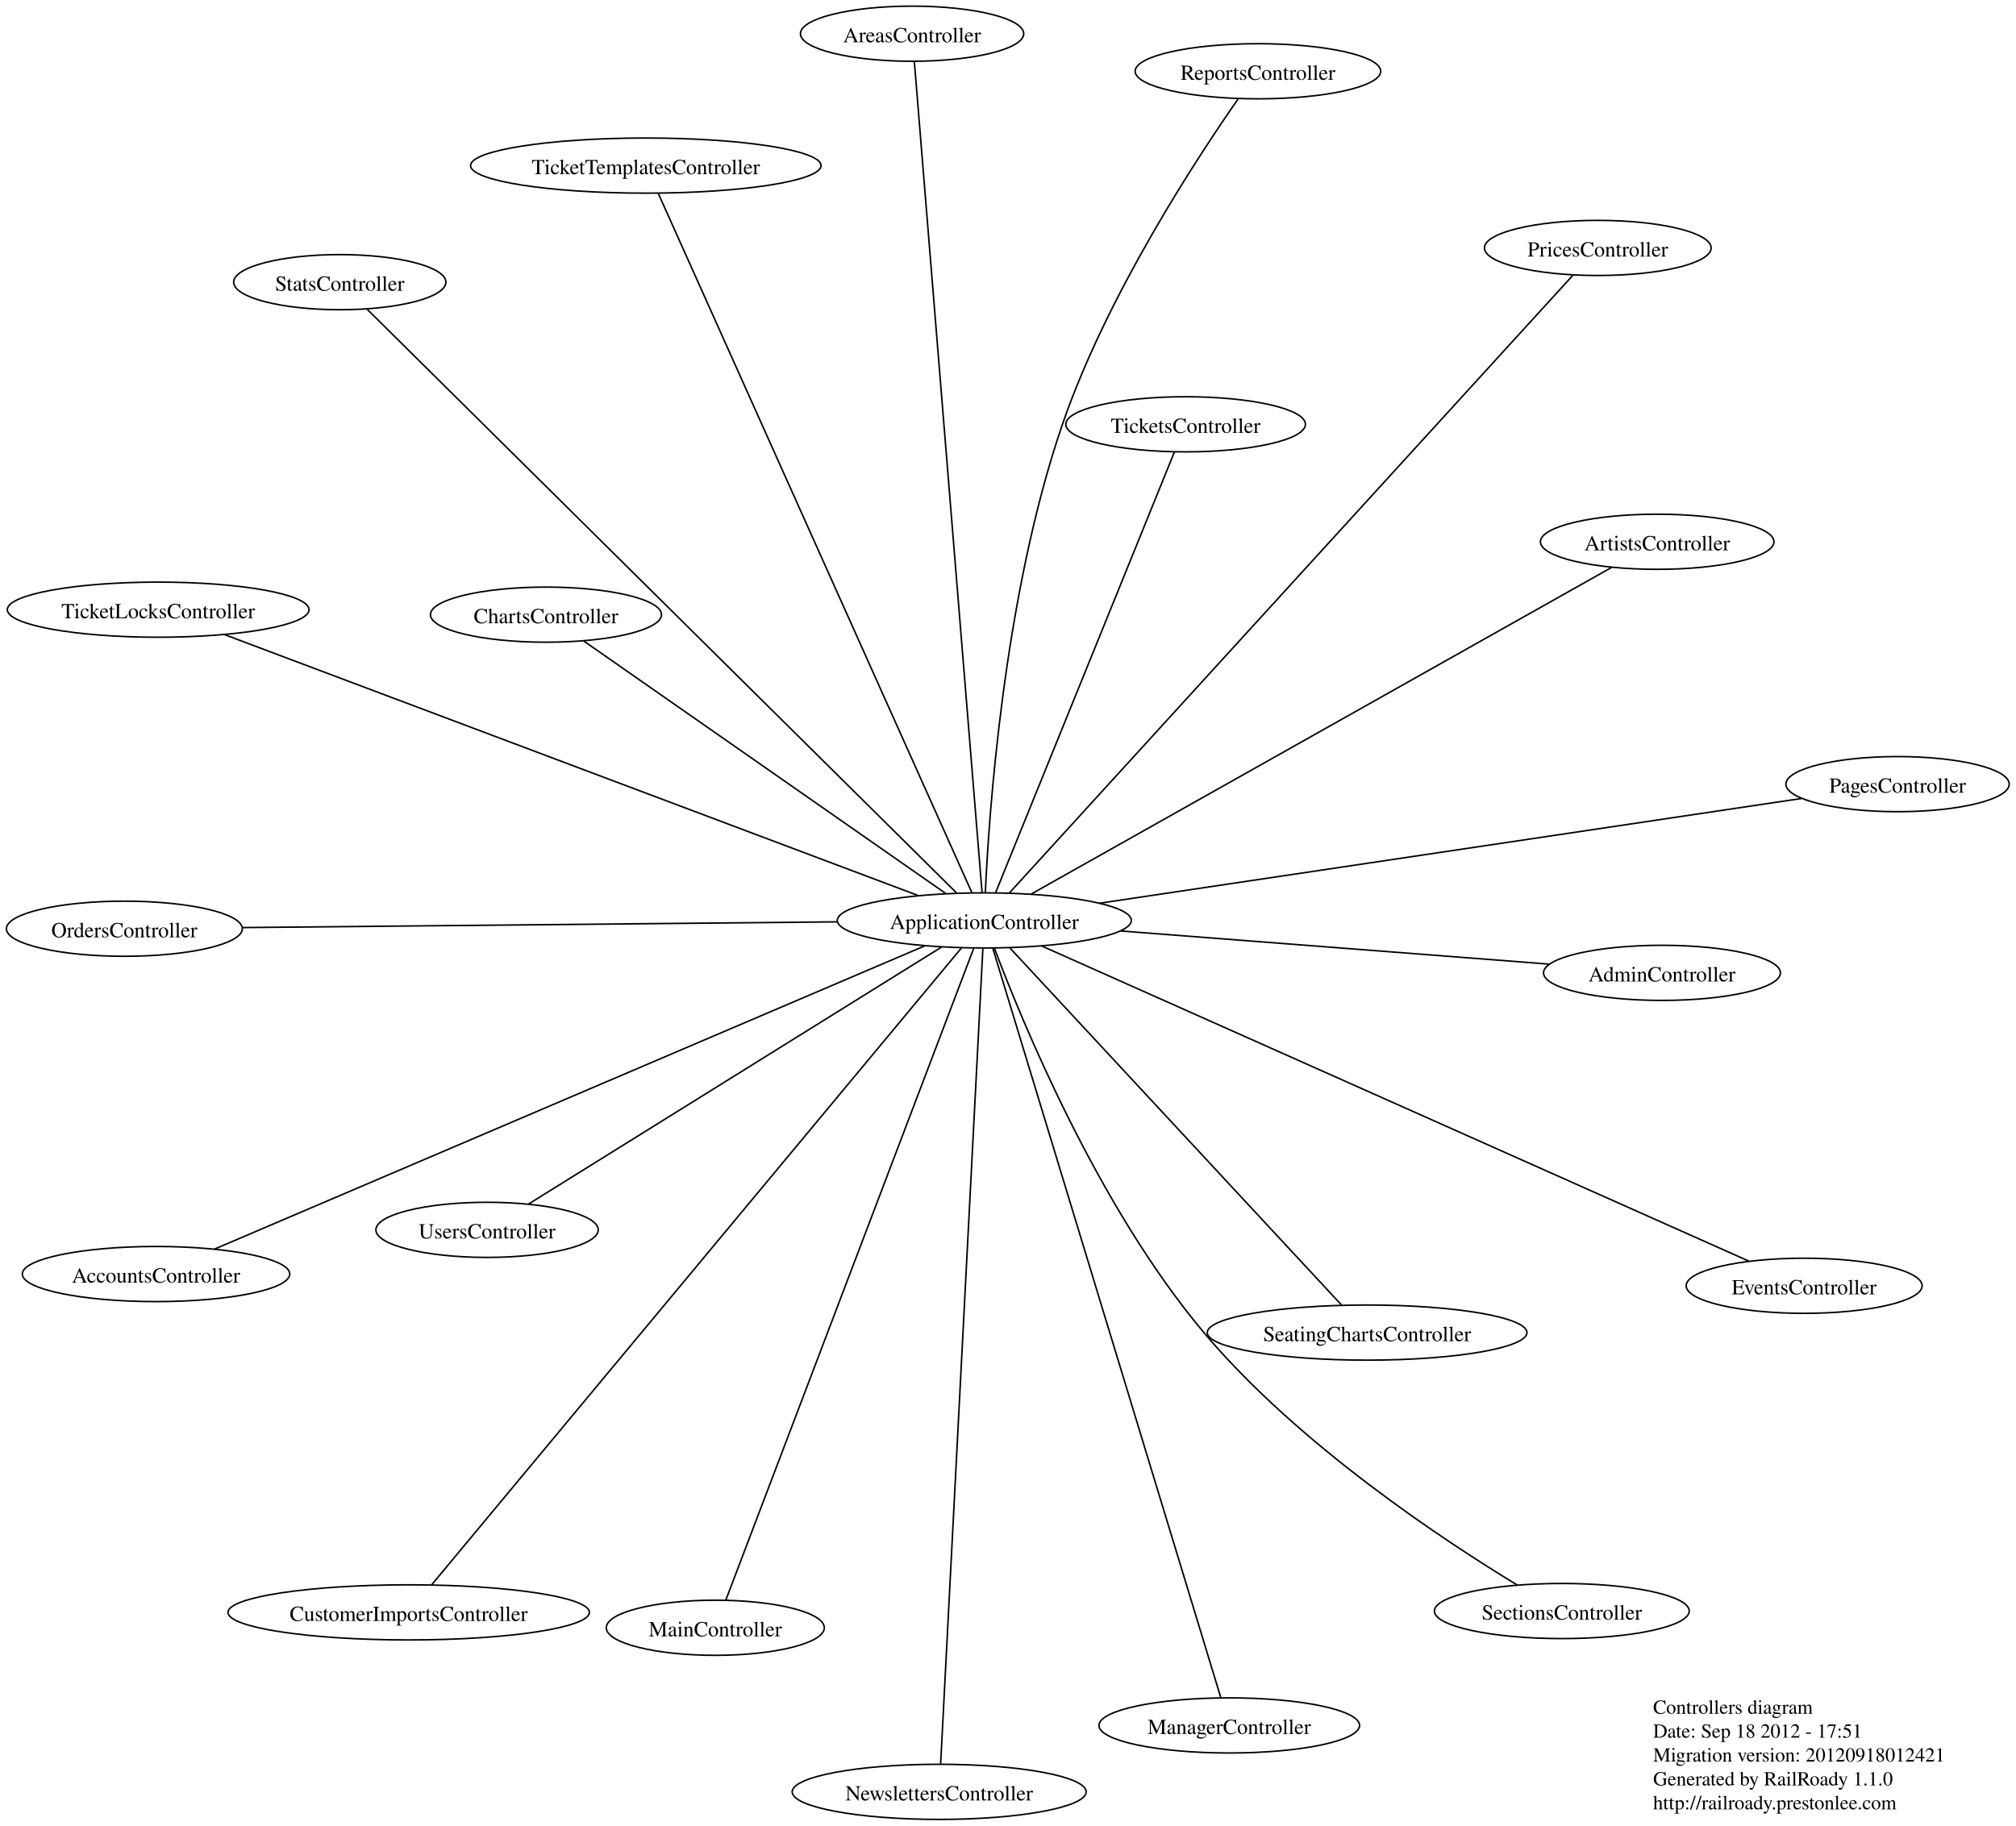
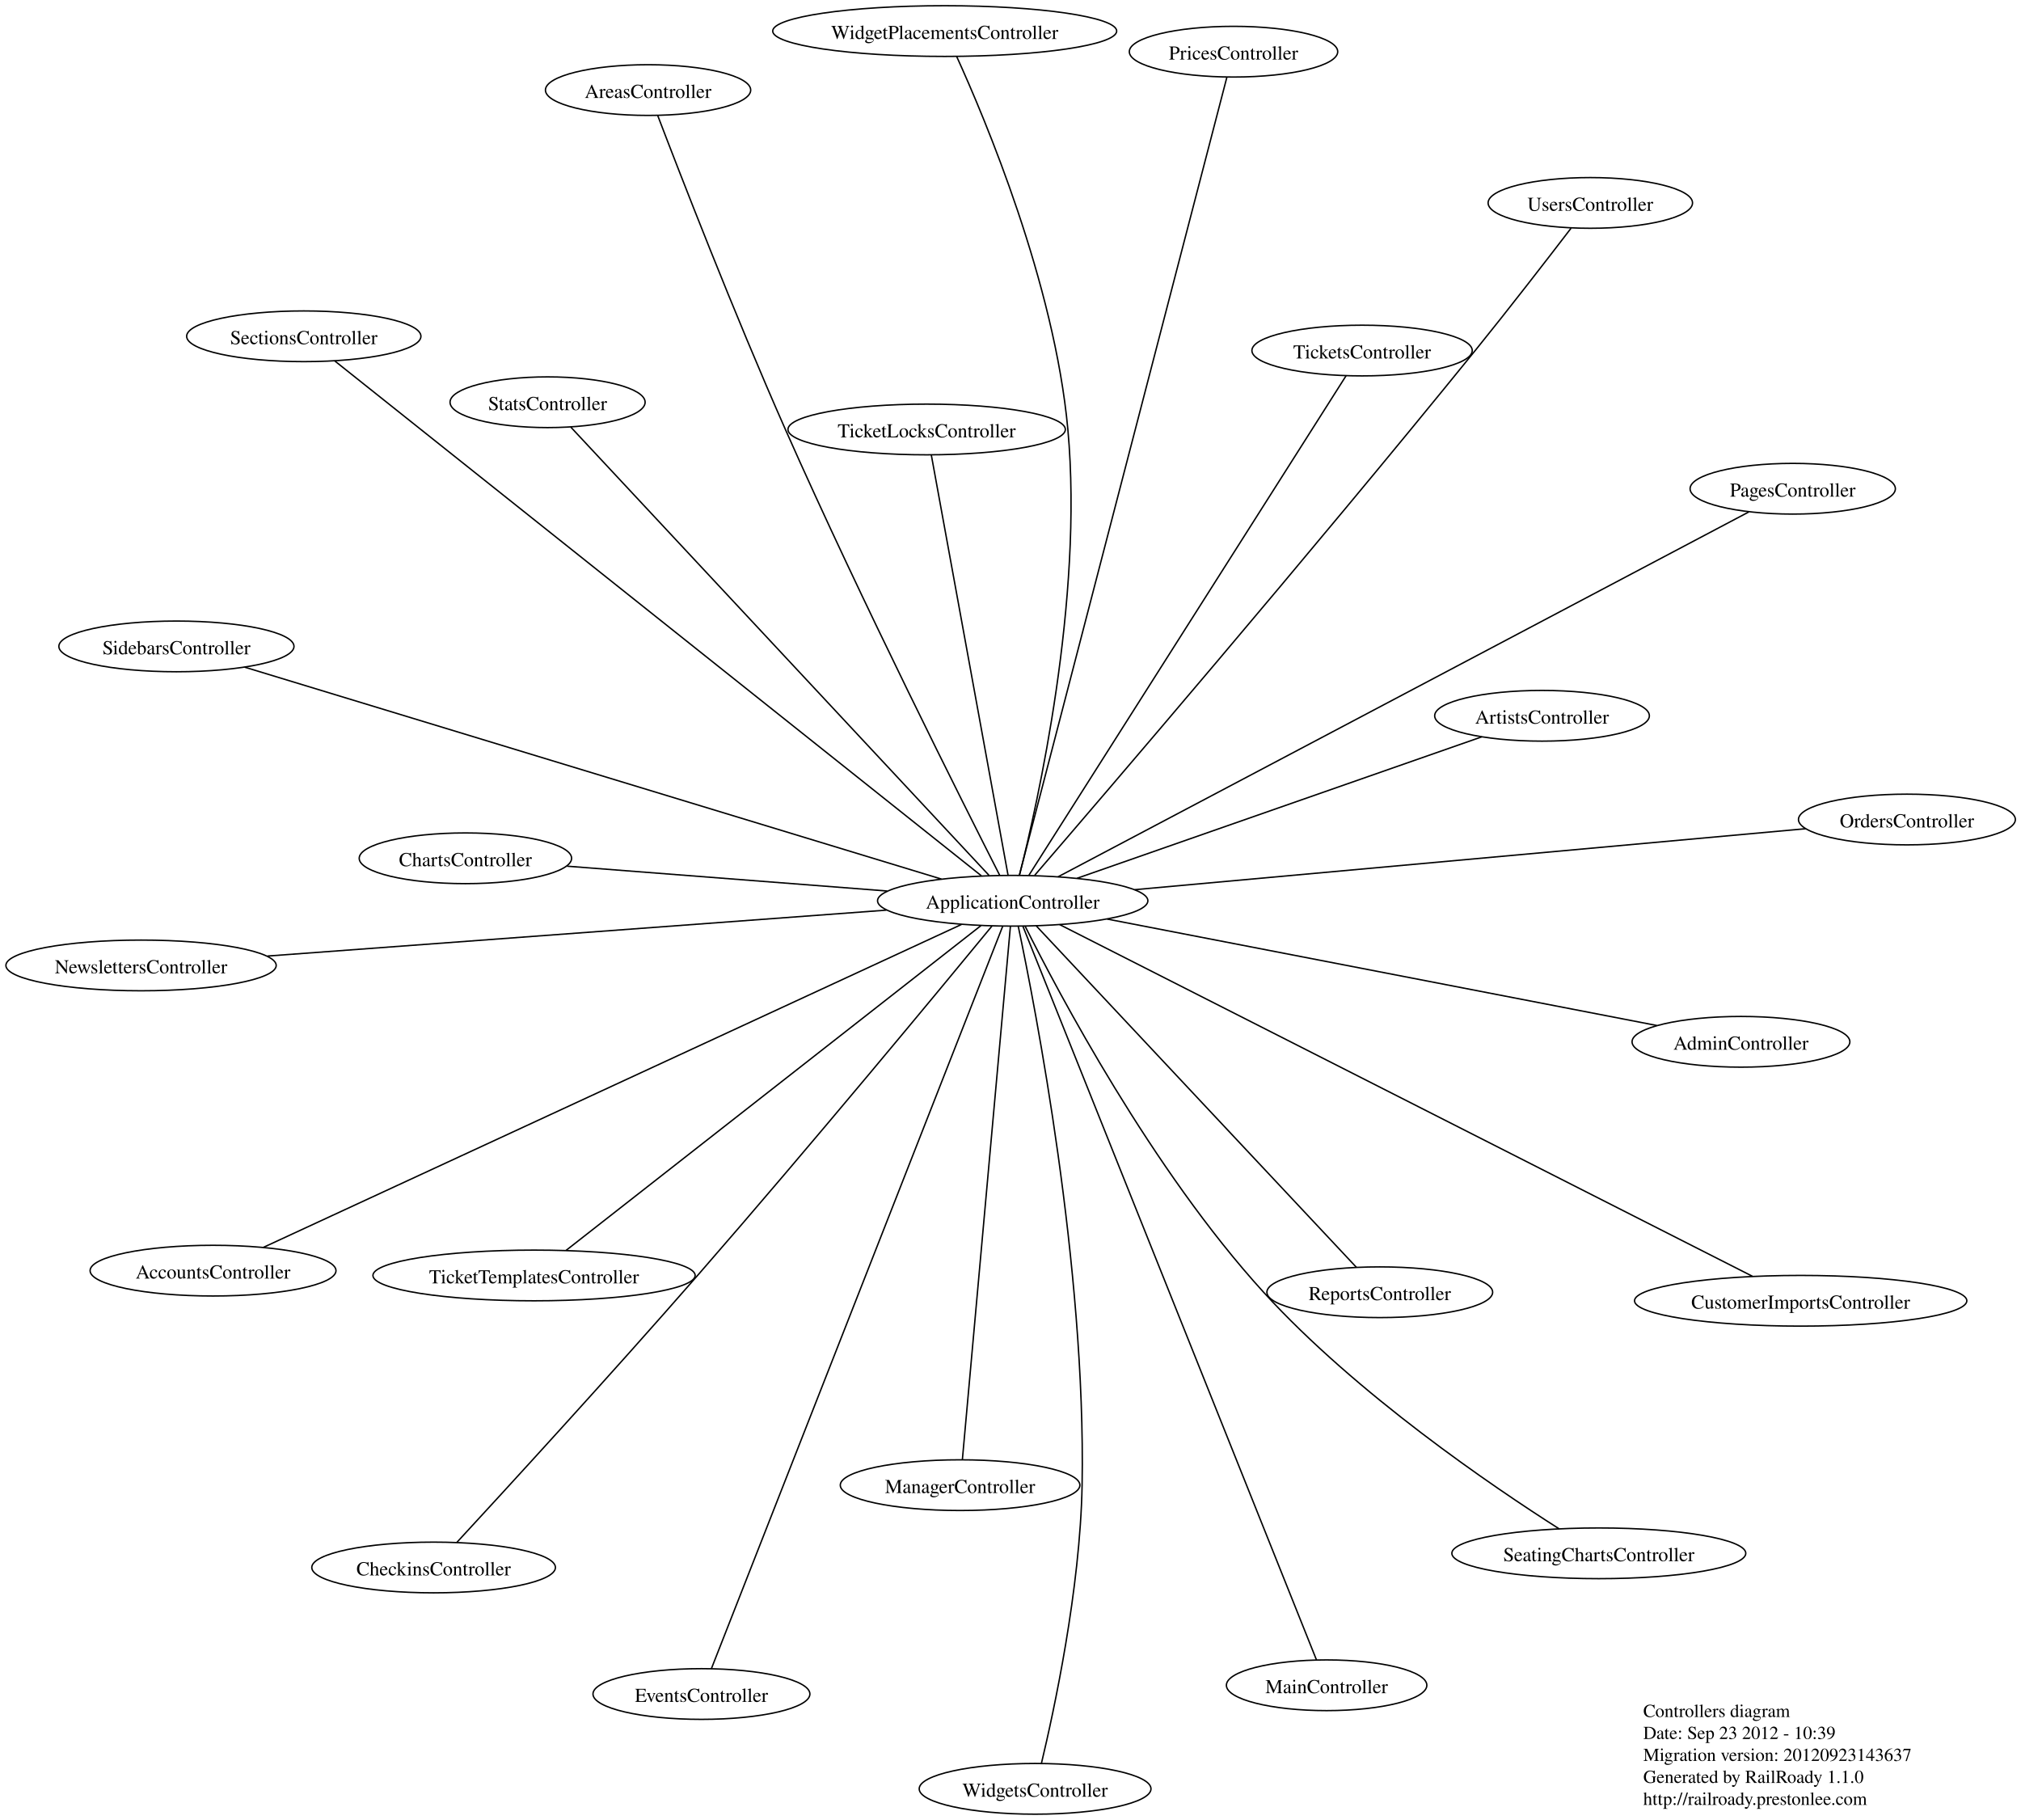
- <svg xmlns="http://www.w3.org/2000/svg" width="1316pt" height="1192pt" viewBox="0.00 0.00 1315.71 1192.08">
-   <g id="graph1" class="graph" transform="scale(1 1) rotate(0) translate(4 1188.08)">
-     <polygon fill="white" stroke="white" points="-4,5 -4,-1188.08 1312.71,-1188.08 1312.71,5 -4,5" />
+ <svg xmlns="http://www.w3.org/2000/svg" width="1435pt" height="1292pt" viewBox="0.00 0.00 1435.07 1291.95">
+   <g id="graph1" class="graph" transform="scale(1 1) rotate(0) translate(4 1287.95)">
+     <polygon fill="white" stroke="white" points="-4,5 -4,-1287.95 1432.07,-1287.95 1432.07,5 -4,5" />
    <g id="node1" class="node">
-       <text text-anchor="start" x="1075" y="-69" font-family="Times,serif" font-size="13.00">Controllers diagram</text>
-       <text text-anchor="start" x="1075" y="-53.4" font-family="Times,serif" font-size="13.00">Date: Sep 18 2012 - 17:51</text>
-       <text text-anchor="start" x="1075" y="-37.8" font-family="Times,serif" font-size="13.00">Migration version: 20120918012421</text>
-       <text text-anchor="start" x="1075" y="-22.2" font-family="Times,serif" font-size="13.00">Generated by RailRoady 1.1.0</text>
-       <text text-anchor="start" x="1075" y="-6.6" font-family="Times,serif" font-size="13.00">http://railroady.prestonlee.com</text>
+       <text text-anchor="start" x="1162.84" y="-69" font-family="Times,serif" font-size="13.00">Controllers diagram</text>
+       <text text-anchor="start" x="1162.84" y="-53.4" font-family="Times,serif" font-size="13.00">Date: Sep 23 2012 - 10:39</text>
+       <text text-anchor="start" x="1162.84" y="-37.8" font-family="Times,serif" font-size="13.00">Migration version: 20120923143637</text>
+       <text text-anchor="start" x="1162.84" y="-22.2" font-family="Times,serif" font-size="13.00">Generated by RailRoady 1.1.0</text>
+       <text text-anchor="start" x="1162.84" y="-6.6" font-family="Times,serif" font-size="13.00">http://railroady.prestonlee.com</text>
    </g>
    <g id="node2" class="node">
-       <ellipse fill="none" stroke="black" cx="97.675" cy="-356.135" rx="87.305" ry="18" />
-       <text text-anchor="middle" x="97.675" y="-350.535" font-family="Times,serif" font-size="14.00">AccountsController</text>
+       <ellipse fill="none" stroke="black" cx="147.276" cy="-385.889" rx="87.305" ry="18" />
+       <text text-anchor="middle" x="147.276" y="-380.289" font-family="Times,serif" font-size="14.00">AccountsController</text>
    </g>
    <g id="node3" class="node">
-       <ellipse fill="none" stroke="black" cx="1080.79" cy="-552.806" rx="77.333" ry="18" />
-       <text text-anchor="middle" x="1080.79" y="-547.206" font-family="Times,serif" font-size="14.00">AdminController</text>
+       <ellipse fill="none" stroke="black" cx="1232.22" cy="-548.364" rx="77.333" ry="18" />
+       <text text-anchor="middle" x="1232.22" y="-542.764" font-family="Times,serif" font-size="14.00">AdminController</text>
    </g>
    <g id="node4" class="node">
-       <ellipse fill="none" stroke="black" cx="638.406" cy="-587.044" rx="95.984" ry="18" />
-       <text text-anchor="middle" x="638.406" y="-581.444" font-family="Times,serif" font-size="14.00">ApplicationController</text>
+       <ellipse fill="none" stroke="black" cx="715.105" cy="-648.498" rx="95.984" ry="18" />
+       <text text-anchor="middle" x="715.105" y="-642.898" font-family="Times,serif" font-size="14.00">ApplicationController</text>
    </g>
    <g id="edge2" class="edge">
-       <path fill="none" stroke="black" d="M599.518,-570.437C499.628,-527.781 234.95,-414.756 135.85,-372.437" />
+       <path fill="none" stroke="black" d="M678.721,-631.671C576.037,-584.182 284.853,-449.515 182.992,-402.407" />
    </g>
    <g id="edge4" class="edge">
-       <path fill="none" stroke="black" d="M727.396,-580.156C809.523,-573.8 930.056,-564.472 1006.97,-558.519" />
+       <path fill="none" stroke="black" d="M782.179,-635.51C883.838,-615.825 1075.35,-578.741 1172.48,-559.932" />
    </g>
    <g id="node5" class="node">
-       <ellipse fill="none" stroke="black" cx="591.239" cy="-1166.08" rx="72.877" ry="18" />
-       <text text-anchor="middle" x="591.239" y="-1160.48" font-family="Times,serif" font-size="14.00">AreasController</text>
+       <ellipse fill="none" stroke="black" cx="456.177" cy="-1224.06" rx="72.877" ry="18" />
+       <text text-anchor="middle" x="456.177" y="-1218.46" font-family="Times,serif" font-size="14.00">AreasController</text>
    </g>
    <g id="edge6" class="edge">
-       <path fill="none" stroke="black" d="M636.916,-605.329C629.846,-692.123 599.725,-1061.9 592.705,-1148.07" />
+       <path fill="none" stroke="black" d="M705.943,-666.435C680.637,-716.194 608.061,-860.382 553.739,-983.001 517.257,-1065.35 478.386,-1165.75 463.005,-1206.05" />
    </g>
    <g id="node6" class="node">
-       <ellipse fill="none" stroke="black" cx="1077.66" cy="-834.31" rx="76.228" ry="18" />
-       <text text-anchor="middle" x="1077.66" y="-828.71" font-family="Times,serif" font-size="14.00">ArtistsController</text>
+       <ellipse fill="none" stroke="black" cx="1090.96" cy="-779.825" rx="76.228" ry="18" />
+       <text text-anchor="middle" x="1090.96" y="-774.225" font-family="Times,serif" font-size="14.00">ArtistsController</text>
    </g>
    <g id="edge8" class="edge">
-       <path fill="none" stroke="black" d="M668.944,-604.235C749.685,-649.686 968.057,-772.613 1047.9,-817.559" />
+       <path fill="none" stroke="black" d="M760.816,-664.47C834.081,-690.07 976.796,-739.936 1048.17,-764.874" />
    </g>
    <g id="node7" class="node">
-       <ellipse fill="none" stroke="black" cx="352.236" cy="-786.715" rx="75.414" ry="18" />
-       <text text-anchor="middle" x="352.236" y="-781.115" font-family="Times,serif" font-size="14.00">ChartsController</text>
+       <ellipse fill="none" stroke="black" cx="326.475" cy="-678.648" rx="75.414" ry="18" />
+       <text text-anchor="middle" x="326.475" y="-673.048" font-family="Times,serif" font-size="14.00">ChartsController</text>
    </g>
    <g id="edge10" class="edge">
-       <path fill="none" stroke="black" d="M613.261,-604.588C558.842,-642.558 430.719,-731.954 376.815,-769.565" />
+       <path fill="none" stroke="black" d="M625.946,-655.415C557.036,-660.761 462.879,-668.066 398.656,-673.048" />
    </g>
    <g id="node8" class="node">
-       <ellipse fill="none" stroke="black" cx="262.627" cy="-135.195" rx="117.986" ry="18" />
-       <text text-anchor="middle" x="262.627" y="-129.595" font-family="Times,serif" font-size="14.00">CustomerImportsController</text>
+       <ellipse fill="none" stroke="black" cx="303.9" cy="-175.15" rx="86.505" ry="18" />
+       <text text-anchor="middle" x="303.9" y="-169.55" font-family="Times,serif" font-size="14.00">CheckinsController</text>
    </g>
    <g id="edge12" class="edge">
-       <path fill="none" stroke="black" d="M623.443,-569.052C563.108,-496.503 338.045,-225.881 277.632,-153.238" />
+       <path fill="none" stroke="black" d="M700.401,-630.574C664.941,-587.45 571.714,-474.654 491.42,-382.586 429.358,-311.423 353.357,-228.653 320.422,-192.992" />
    </g>
    <g id="node9" class="node">
-       <ellipse fill="none" stroke="black" cx="1173.6" cy="-348.478" rx="77.02" ry="18" />
-       <text text-anchor="middle" x="1173.6" y="-342.878" font-family="Times,serif" font-size="14.00">EventsController</text>
+       <ellipse fill="none" stroke="black" cx="1274.63" cy="-364.502" rx="117.986" ry="18" />
+       <text text-anchor="middle" x="1274.63" y="-358.902" font-family="Times,serif" font-size="14.00">CustomerImportsController</text>
    </g>
    <g id="edge14" class="edge">
-       <path fill="none" stroke="black" d="M676.039,-570.268C774.899,-526.2 1040.98,-407.592 1137.77,-364.448" />
+       <path fill="none" stroke="black" d="M748.43,-631.583C847.593,-581.251 1140.1,-432.782 1240.41,-381.868" />
    </g>
    <g id="node10" class="node">
-       <ellipse fill="none" stroke="black" cx="462.774" cy="-125.157" rx="71.171" ry="18" />
-       <text text-anchor="middle" x="462.774" y="-119.557" font-family="Times,serif" font-size="14.00">MainController</text>
+       <ellipse fill="none" stroke="black" cx="494.078" cy="-85.313" rx="77.02" ry="18" />
+       <text text-anchor="middle" x="494.078" y="-79.713" font-family="Times,serif" font-size="14.00">EventsController</text>
    </g>
    <g id="edge16" class="edge">
-       <path fill="none" stroke="black" d="M631.521,-568.937C603.425,-495.049 497.619,-216.795 469.611,-143.138" />
+       <path fill="none" stroke="black" d="M708.002,-630.398C674.714,-545.579 534.387,-188.02 501.156,-103.346" />
    </g>
    <g id="node11" class="node">
-       <ellipse fill="none" stroke="black" cx="798.301" cy="-61.377" rx="85.072" ry="18" />
-       <text text-anchor="middle" x="798.301" y="-55.777" font-family="Times,serif" font-size="14.00">ManagerController</text>
+       <ellipse fill="none" stroke="black" cx="938.005" cy="-91.524" rx="71.171" ry="18" />
+       <text text-anchor="middle" x="938.005" y="-85.924" font-family="Times,serif" font-size="14.00">MainController</text>
    </g>
    <g id="edge18" class="edge">
-       <path fill="none" stroke="black" d="M643.91,-568.949C668.511,-488.07 768.266,-160.119 792.82,-79.395" />
+       <path fill="none" stroke="black" d="M722.395,-630.283C756.158,-545.916 897.125,-193.672 930.771,-109.6" />
    </g>
    <g id="node12" class="node">
-       <ellipse fill="none" stroke="black" cx="608.935" cy="-18" rx="95.977" ry="18" />
-       <text text-anchor="middle" x="608.935" y="-12.4" font-family="Times,serif" font-size="14.00">NewslettersController</text>
+       <ellipse fill="none" stroke="black" cx="677.734" cy="-233.594" rx="85.072" ry="18" />
+       <text text-anchor="middle" x="677.734" y="-227.994" font-family="Times,serif" font-size="14.00">ManagerController</text>
    </g>
    <g id="edge20" class="edge">
-       <path fill="none" stroke="black" d="M637.458,-568.755C633.02,-483.054 614.31,-121.776 609.879,-36.221" />
+       <path fill="none" stroke="black" d="M713.476,-630.403C707.322,-562.088 685.54,-320.261 679.372,-251.784" />
    </g>
    <g id="node13" class="node">
-       <ellipse fill="none" stroke="black" cx="77.004" cy="-581.63" rx="77.013" ry="18" />
-       <text text-anchor="middle" x="77.004" y="-576.03" font-family="Times,serif" font-size="14.00">OrdersController</text>
+       <ellipse fill="none" stroke="black" cx="96.159" cy="-602.586" rx="95.977" ry="18" />
+       <text text-anchor="middle" x="96.159" y="-596.986" font-family="Times,serif" font-size="14.00">NewslettersController</text>
    </g>
    <g id="edge22" class="edge">
-       <path fill="none" stroke="black" d="M542.216,-586.116C432.549,-585.059 255.423,-583.351 154.315,-582.376" />
+       <path fill="none" stroke="black" d="M625.436,-641.847C508.008,-633.136 303.317,-617.953 185.869,-609.241" />
    </g>
    <g id="node14" class="node">
-       <ellipse fill="none" stroke="black" cx="1234.58" cy="-676.043" rx="72.891" ry="18" />
-       <text text-anchor="middle" x="1234.58" y="-670.443" font-family="Times,serif" font-size="14.00">PagesController</text>
+       <ellipse fill="none" stroke="black" cx="1350.06" cy="-706.184" rx="77.013" ry="18" />
+       <text text-anchor="middle" x="1350.06" y="-700.584" font-family="Times,serif" font-size="14.00">OrdersController</text>
    </g>
    <g id="edge24" class="edge">
-       <path fill="none" stroke="black" d="M713.609,-598.27C832.403,-616.005 1061.31,-650.177 1171.83,-666.676" />
+       <path fill="none" stroke="black" d="M801.73,-656.368C928.143,-667.853 1160.85,-688.994 1278.28,-699.662" />
    </g>
    <g id="node15" class="node">
-       <ellipse fill="none" stroke="black" cx="1038.89" cy="-1026.18" rx="73.996" ry="18" />
-       <text text-anchor="middle" x="1038.89" y="-1020.58" font-family="Times,serif" font-size="14.00">PricesController</text>
+       <ellipse fill="none" stroke="black" cx="1268.98" cy="-941.022" rx="72.891" ry="18" />
+       <text text-anchor="middle" x="1268.98" y="-935.422" font-family="Times,serif" font-size="14.00">PagesController</text>
    </g>
    <g id="edge26" class="edge">
-       <path fill="none" stroke="black" d="M654.601,-604.802C719.136,-675.565 957.601,-937.044 1022.5,-1008.2" />
+       <path fill="none" stroke="black" d="M747.278,-665.49C845.518,-717.374 1140.79,-873.318 1237.75,-924.529" />
    </g>
    <g id="node16" class="node">
-       <ellipse fill="none" stroke="black" cx="817.02" cy="-1141.55" rx="80.159" ry="18" />
-       <text text-anchor="middle" x="817.02" y="-1135.95" font-family="Times,serif" font-size="14.00">ReportsController</text>
+       <ellipse fill="none" stroke="black" cx="871.895" cy="-1251.31" rx="73.996" ry="18" />
+       <text text-anchor="middle" x="871.895" y="-1245.71" font-family="Times,serif" font-size="14.00">PricesController</text>
    </g>
    <g id="edge28" class="edge">
-       <path fill="none" stroke="black" d="M639.054,-605.126C641.31,-655.131 650.931,-798.978 689.395,-910.97 718.599,-996.001 778.164,-1086.35 804.275,-1123.75" />
+       <path fill="none" stroke="black" d="M719.798,-666.539C742.879,-755.281 844.18,-1144.76 867.221,-1233.34" />
    </g>
    <g id="node17" class="node">
-       <ellipse fill="none" stroke="black" cx="888.297" cy="-317.904" rx="104.364" ry="18" />
-       <text text-anchor="middle" x="888.297" y="-312.304" font-family="Times,serif" font-size="14.00">SeatingChartsController</text>
+       <ellipse fill="none" stroke="black" cx="975.75" cy="-370.562" rx="80.159" ry="18" />
+       <text text-anchor="middle" x="975.75" y="-364.962" font-family="Times,serif" font-size="14.00">ReportsController</text>
    </g>
    <g id="edge30" class="edge">
-       <path fill="none" stroke="black" d="M655.19,-568.967C700.713,-519.937 826.148,-384.84 871.586,-335.903" />
+       <path fill="none" stroke="black" d="M731.806,-630.689C778.884,-580.488 912.281,-438.242 959.188,-388.222" />
    </g>
    <g id="node18" class="node">
-       <ellipse fill="none" stroke="black" cx="1015.41" cy="-136.083" rx="83.181" ry="18" />
-       <text text-anchor="middle" x="1015.41" y="-130.483" font-family="Times,serif" font-size="14.00">SectionsController</text>
+       <ellipse fill="none" stroke="black" cx="1131.29" cy="-185.21" rx="104.364" ry="18" />
+       <text text-anchor="middle" x="1131.29" y="-179.61" font-family="Times,serif" font-size="14.00">SeatingChartsController</text>
    </g>
    <g id="edge32" class="edge">
-       <path fill="none" stroke="black" d="M645.015,-568.804C662.242,-522.967 712.071,-400.708 781.788,-317.854 843.33,-244.715 938.771,-181.901 986.365,-153.017" />
+       <path fill="none" stroke="black" d="M723.907,-630.467C747.163,-583.954 813.945,-457.473 893.381,-370.424 959.362,-298.119 1055.89,-232.62 1103.14,-202.564" />
    </g>
    <g id="node19" class="node">
-       <ellipse fill="none" stroke="black" cx="217.631" cy="-1003.83" rx="69.266" ry="18" />
-       <text text-anchor="middle" x="217.631" y="-998.228" font-family="Times,serif" font-size="14.00">StatsController</text>
+       <ellipse fill="none" stroke="black" cx="211.715" cy="-1049.26" rx="83.181" ry="18" />
+       <text text-anchor="middle" x="211.715" y="-1043.66" font-family="Times,serif" font-size="14.00">SectionsController</text>
    </g>
    <g id="edge34" class="edge">
-       <path fill="none" stroke="black" d="M620.325,-604.952C551.27,-673.353 304.584,-917.7 235.644,-985.986" />
+       <path fill="none" stroke="black" d="M692.826,-666.235C609.485,-732.585 316.646,-965.721 233.738,-1031.73" />
    </g>
    <g id="node20" class="node">
-       <ellipse fill="none" stroke="black" cx="99.083" cy="-789.97" rx="98.491" ry="18" />
-       <text text-anchor="middle" x="99.083" y="-784.37" font-family="Times,serif" font-size="14.00">TicketLocksController</text>
+       <ellipse fill="none" stroke="black" cx="121.278" cy="-829.083" rx="83.481" ry="18" />
+       <text text-anchor="middle" x="121.278" y="-823.483" font-family="Times,serif" font-size="14.00">SidebarsController</text>
    </g>
    <g id="edge36" class="edge">
-       <path fill="none" stroke="black" d="M595.182,-603.307C494.074,-641.35 243.078,-735.79 142.137,-773.771" />
+       <path fill="none" stroke="black" d="M664.476,-663.895C551.584,-698.225 280.49,-780.666 169.697,-814.358" />
    </g>
    <g id="node21" class="node">
-       <ellipse fill="none" stroke="black" cx="417.411" cy="-1079.95" rx="114.412" ry="18" />
-       <text text-anchor="middle" x="417.411" y="-1074.35" font-family="Times,serif" font-size="14.00">TicketTemplatesController</text>
+       <ellipse fill="none" stroke="black" cx="384.828" cy="-1002.43" rx="69.266" ry="18" />
+       <text text-anchor="middle" x="384.828" y="-996.835" font-family="Times,serif" font-size="14.00">StatsController</text>
    </g>
    <g id="edge38" class="edge">
-       <path fill="none" stroke="black" d="M630.278,-605.171C595.586,-682.548 460.104,-984.729 425.495,-1061.92" />
+       <path fill="none" stroke="black" d="M698.273,-666.536C641.485,-727.392 457.381,-924.685 401.234,-984.853" />
    </g>
    <g id="node22" class="node">
-       <ellipse fill="none" stroke="black" cx="769.814" cy="-911.01" rx="78.23" ry="18" />
-       <text text-anchor="middle" x="769.814" y="-905.41" font-family="Times,serif" font-size="14.00">TicketsController</text>
+       <ellipse fill="none" stroke="black" cx="653.999" cy="-983.102" rx="98.491" ry="18" />
+       <text text-anchor="middle" x="653.999" y="-977.502" font-family="Times,serif" font-size="14.00">TicketLocksController</text>
    </g>
    <g id="edge40" class="edge">
-       <path fill="none" stroke="black" d="M645.847,-605.39C668.976,-662.411 739.436,-836.119 762.454,-892.865" />
+       <path fill="none" stroke="black" d="M711.82,-666.488C701.21,-724.586 667.934,-906.798 657.3,-965.023" />
    </g>
    <g id="node23" class="node">
-       <ellipse fill="none" stroke="black" cx="313.786" cy="-384.993" rx="72.583" ry="18" />
-       <text text-anchor="middle" x="313.786" y="-379.393" font-family="Times,serif" font-size="14.00">UsersController</text>
+       <ellipse fill="none" stroke="black" cx="375.214" cy="-382.478" rx="114.412" ry="18" />
+       <text text-anchor="middle" x="375.214" y="-376.878" font-family="Times,serif" font-size="14.00">TicketTemplatesController</text>
    </g>
    <g id="edge42" class="edge">
-       <path fill="none" stroke="black" d="M610.448,-569.642C548.778,-531.257 401.734,-439.733 340.875,-401.854" />
+       <path fill="none" stroke="black" d="M692.541,-630.838C630.861,-582.563 459.926,-448.778 397.993,-400.306" />
+     </g>
+     <g id="node24" class="node">
+       <ellipse fill="none" stroke="black" cx="963.182" cy="-1039.13" rx="78.23" ry="18" />
+       <text text-anchor="middle" x="963.182" y="-1033.53" font-family="Times,serif" font-size="14.00">TicketsController</text>
+     </g>
+     <g id="edge44" class="edge">
+       <path fill="none" stroke="black" d="M726.573,-666.555C768.12,-731.976 910.487,-956.15 951.836,-1021.26" />
+     </g>
+     <g id="node25" class="node">
+       <ellipse fill="none" stroke="black" cx="1125.25" cy="-1143.94" rx="72.583" ry="18" />
+       <text text-anchor="middle" x="1125.25" y="-1138.34" font-family="Times,serif" font-size="14.00">UsersController</text>
+     </g>
+     <g id="edge46" class="edge">
+       <path fill="none" stroke="black" d="M730.738,-666.61C778.369,-721.898 925.628,-893.589 1043.6,-1039.25 1067.97,-1069.35 1095.52,-1105.03 1111.58,-1126" />
+     </g>
+     <g id="node26" class="node">
+       <ellipse fill="none" stroke="black" cx="666.813" cy="-1265.95" rx="122.129" ry="18" />
+       <text text-anchor="middle" x="666.813" y="-1260.35" font-family="Times,serif" font-size="14.00">WidgetPlacementsController</text>
+     </g>
+     <g id="edge48" class="edge">
+       <path fill="none" stroke="black" d="M719.894,-666.606C732.592,-716.803 765.407,-862.024 754.258,-983.202 744.702,-1087.07 695.316,-1204 675.277,-1247.97" />
+     </g>
+     <g id="node27" class="node">
+       <ellipse fill="none" stroke="black" cx="730.999" cy="-18" rx="82.295" ry="18" />
+       <text text-anchor="middle" x="730.999" y="-12.4" font-family="Times,serif" font-size="14.00">WidgetsController</text>
+     </g>
+     <g id="edge50" class="edge">
+       <path fill="none" stroke="black" d="M719.04,-630.393C731.184,-572.739 767.106,-388.147 764.38,-233.706 763.073,-159.633 744.295,-72.897 735.492,-36.037" />
    </g>
  </g>
</svg>
